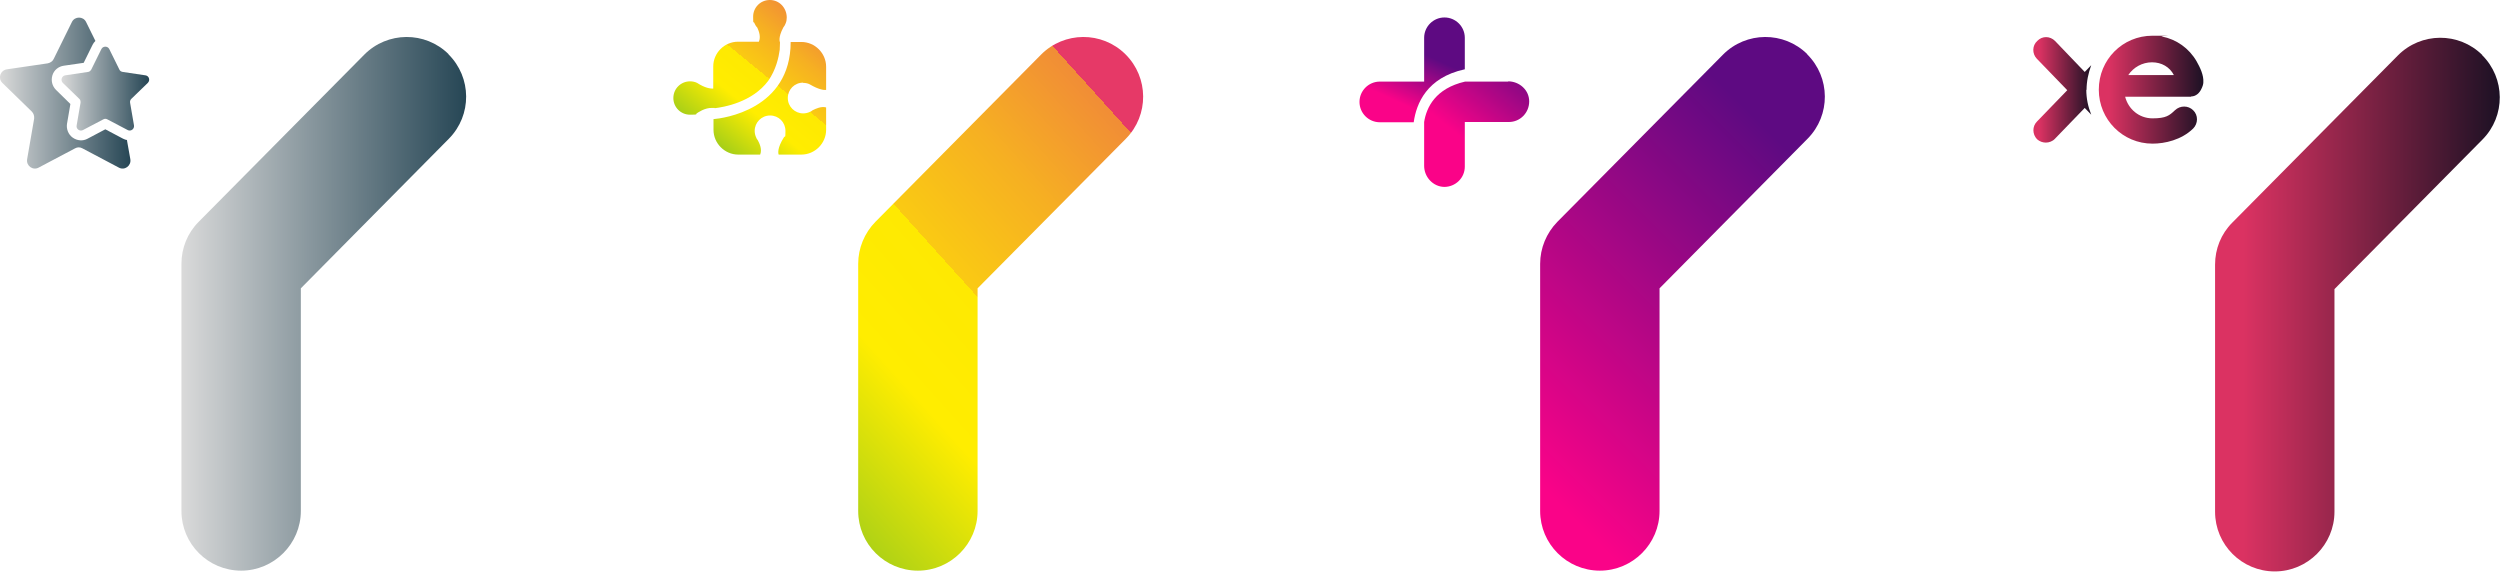
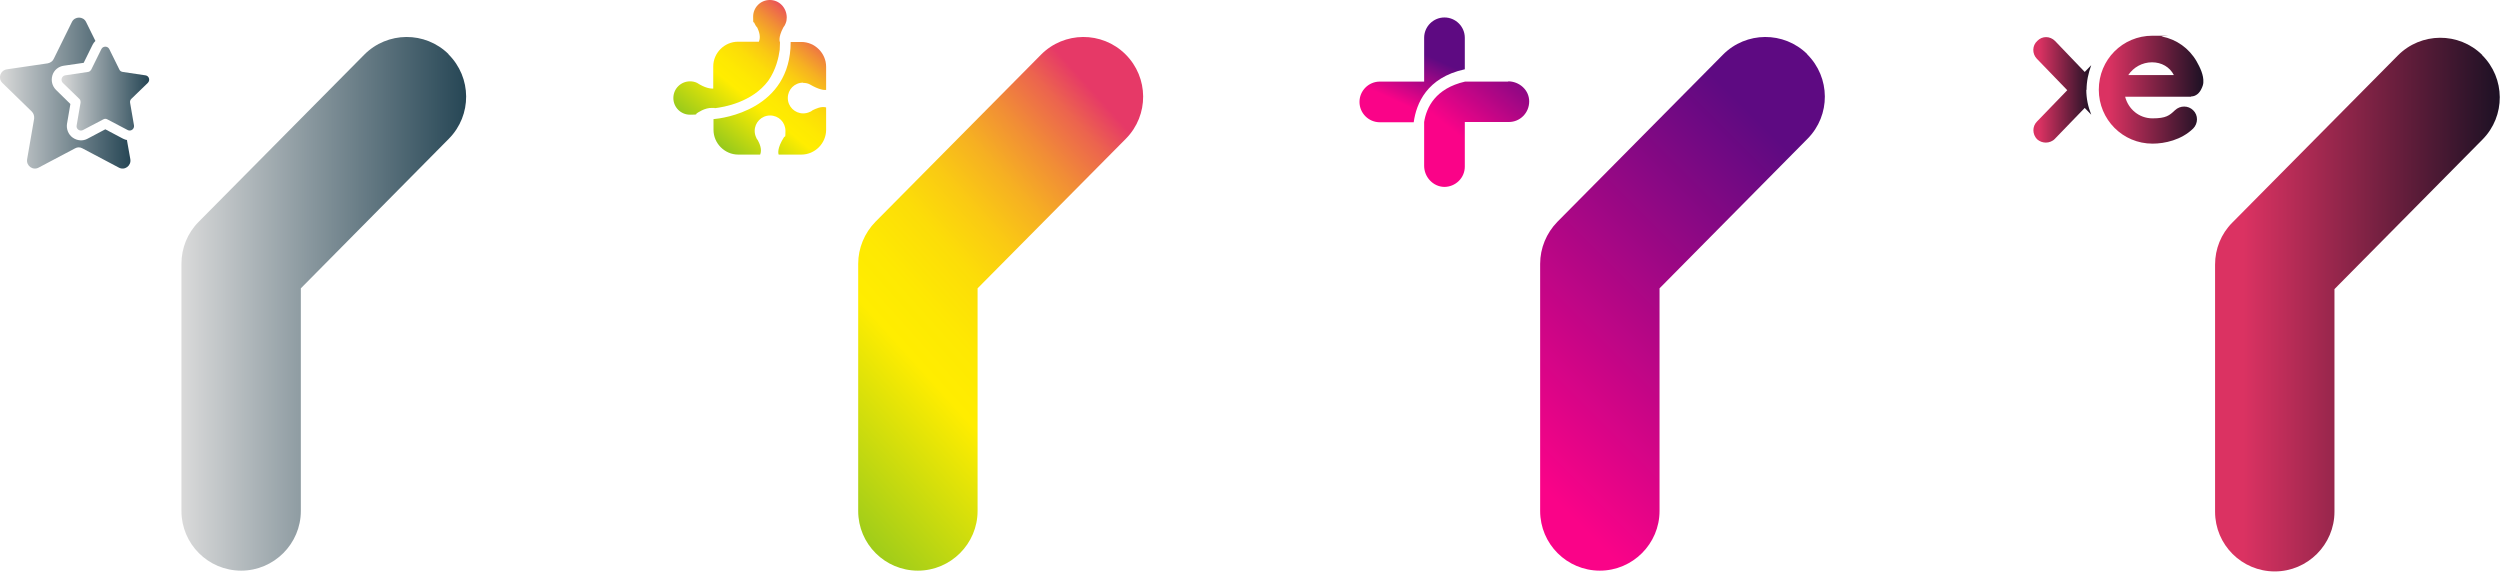
<svg xmlns="http://www.w3.org/2000/svg" xmlns:xlink="http://www.w3.org/1999/xlink" id="Capa_1" version="1.1" viewBox="0 0 959 219.6">
  <defs>
    <style>
      .st0 {
        fill: url(#Viñeta_negra_supersuave);
      }

      .st1 {
        fill: url(#Degradado_sin_nombre_222);
      }

      .st2 {
        fill: url(#Degradado_sin_nombre_221);
      }

      .st3 {
        fill: url(#Degradado_sin_nombre_362);
      }

      .st4 {
        fill: url(#Degradado_sin_nombre_361);
      }

      .st5 {
        fill: url(#Degradado_sin_nombre_6);
      }

      .st6 {
        fill: url(#Degradado_sin_nombre_5);
      }

      .st7 {
        fill: url(#Degradado_sin_nombre_4);
      }

      .st8 {
        fill: url(#Degradado_sin_nombre_36);
      }

      .st9 {
        fill: url(#Degradado_sin_nombre_11);
      }

      .st10 {
        fill: url(#Degradado_sin_nombre_12);
      }

      .st11 {
        fill: url(#Degradado_sin_nombre_13);
      }

      .st12 {
        fill: url(#Degradado_sin_nombre_22);
      }

      .st13 {
        fill: none;
        stroke: url(#Degradado_sin_nombre_85);
        stroke-miterlimit: 10;
        stroke-width: 4.6px;
      }

      .st14 {
        display: none;
      }
    </style>
    <linearGradient id="Degradado_sin_nombre_4" data-name="Degradado sin nombre 4" x1="707.5" y1="167.6" x2="583.3" y2="43.3" gradientTransform="translate(0 222) scale(1 -1)" gradientUnits="userSpaceOnUse">
      <stop offset=".1" stop-color="#5e0a82" />
      <stop offset="1" stop-color="#fa0388" />
    </linearGradient>
    <linearGradient id="Degradado_sin_nombre_5" data-name="Degradado sin nombre 5" x1="547.7" y1="203.2" x2="538.1" y2="182.1" gradientTransform="translate(0 222) scale(1 -1)" gradientUnits="userSpaceOnUse">
      <stop offset=".1" stop-color="#5e0a82" />
      <stop offset="1" stop-color="#fa0388" />
    </linearGradient>
    <linearGradient id="Degradado_sin_nombre_6" data-name="Degradado sin nombre 6" x1="588.3" y1="207.4" x2="559.2" y2="170.4" gradientTransform="translate(0 222) scale(1 -1)" gradientUnits="userSpaceOnUse">
      <stop offset=".1" stop-color="#5e0a82" />
      <stop offset="1" stop-color="#fa0388" />
    </linearGradient>
    <linearGradient id="Degradado_sin_nombre_11" data-name="Degradado sin nombre 11" x1="444" y1="159.7" x2="125" y2="-127.6" gradientTransform="translate(0 222) scale(1 -1)" gradientUnits="userSpaceOnUse">
      <stop offset="0" stop-color="#e63967" />
-       <stop offset="0" stop-color="#ec644e" />
-       <stop offset="0" stop-color="#f18d36" />
-       <stop offset=".1" stop-color="#f6b022" />
-       <stop offset=".2" stop-color="#faca13" />
-       <stop offset=".2" stop-color="#fcdd08" />
-       <stop offset=".2" stop-color="#fee902" />
-       <stop offset=".3" stop-color="#ffed00" />
-       <stop offset=".6" stop-color="#3aaa35" />
-       <stop offset=".8" stop-color="#009fe3" />
+       <stop offset=".03" stop-color="#ec644e" />
+       <stop offset=".07" stop-color="#f18d36" />
+       <stop offset=".11" stop-color="#f6b022" />
+       <stop offset=".15" stop-color="#faca13" />
+       <stop offset=".19" stop-color="#fcdd08" />
+       <stop offset=".24" stop-color="#fee902" />
+       <stop offset=".28" stop-color="#ffed00" />
+       <stop offset=".57" stop-color="#3aaa35" />
+       <stop offset=".82" stop-color="#009fe3" />
      <stop offset="1" stop-color="#3c1f71" />
    </linearGradient>
    <linearGradient id="Degradado_sin_nombre_12" data-name="Degradado sin nombre 12" x1="302.7" y1="220.8" x2="216.3" y2="115.1" gradientTransform="translate(0 222) scale(1 -1)" gradientUnits="userSpaceOnUse">
      <stop offset="0" stop-color="#e63967" />
-       <stop offset="0" stop-color="#ec644e" />
-       <stop offset="0" stop-color="#f18d36" />
-       <stop offset=".1" stop-color="#f6b022" />
-       <stop offset=".2" stop-color="#faca13" />
-       <stop offset=".2" stop-color="#fcdd08" />
-       <stop offset=".2" stop-color="#fee902" />
-       <stop offset=".3" stop-color="#ffed00" />
-       <stop offset=".6" stop-color="#3aaa35" />
-       <stop offset=".8" stop-color="#009fe3" />
+       <stop offset=".03" stop-color="#ec644e" />
+       <stop offset=".07" stop-color="#f18d36" />
+       <stop offset=".11" stop-color="#f6b022" />
+       <stop offset=".15" stop-color="#faca13" />
+       <stop offset=".19" stop-color="#fcdd08" />
+       <stop offset=".24" stop-color="#fee902" />
+       <stop offset=".28" stop-color="#ffed00" />
+       <stop offset=".57" stop-color="#3aaa35" />
+       <stop offset=".82" stop-color="#009fe3" />
      <stop offset="1" stop-color="#3c1f71" />
    </linearGradient>
    <linearGradient id="Degradado_sin_nombre_13" data-name="Degradado sin nombre 13" x1="322" y1="205.1" x2="235.6" y2="99.3" gradientTransform="translate(0 222) scale(1 -1)" gradientUnits="userSpaceOnUse">
      <stop offset="0" stop-color="#e63967" />
-       <stop offset="0" stop-color="#ec644e" />
-       <stop offset="0" stop-color="#f18d36" />
-       <stop offset=".1" stop-color="#f6b022" />
-       <stop offset=".2" stop-color="#faca13" />
-       <stop offset=".2" stop-color="#fcdd08" />
-       <stop offset=".2" stop-color="#fee902" />
-       <stop offset=".3" stop-color="#ffed00" />
-       <stop offset=".6" stop-color="#3aaa35" />
-       <stop offset=".8" stop-color="#009fe3" />
+       <stop offset=".03" stop-color="#ec644e" />
+       <stop offset=".07" stop-color="#f18d36" />
+       <stop offset=".11" stop-color="#f6b022" />
+       <stop offset=".15" stop-color="#faca13" />
+       <stop offset=".19" stop-color="#fcdd08" />
+       <stop offset=".24" stop-color="#fee902" />
+       <stop offset=".28" stop-color="#ffed00" />
+       <stop offset=".57" stop-color="#3aaa35" />
+       <stop offset=".82" stop-color="#009fe3" />
      <stop offset="1" stop-color="#3c1f71" />
    </linearGradient>
    <linearGradient id="Degradado_sin_nombre_36" data-name="Degradado sin nombre 36" x1="69.5" y1="116.6" x2="178.9" y2="116.6" gradientUnits="userSpaceOnUse">
      <stop offset="0" stop-color="#dadada" />
      <stop offset="1" stop-color="#264655" />
    </linearGradient>
    <linearGradient id="Degradado_sin_nombre_361" data-name="Degradado sin nombre 36" x1="0" y1="35.6" x2="50.1" y2="35.6" xlink:href="#Degradado_sin_nombre_36" />
    <linearGradient id="Degradado_sin_nombre_362" data-name="Degradado sin nombre 36" x1="23.6" y1="33.9" x2="57.2" y2="33.9" xlink:href="#Degradado_sin_nombre_36" />
    <linearGradient id="Degradado_sin_nombre_22" data-name="Degradado sin nombre 22" x1="849.6" y1="116.8" x2="959" y2="116.8" gradientUnits="userSpaceOnUse">
      <stop offset=".1" stop-color="#db3262" />
      <stop offset="1" stop-color="#1c1124" />
    </linearGradient>
    <linearGradient id="Degradado_sin_nombre_85" data-name="Degradado sin nombre 85" x1="801.5" y1="34.2" x2="801.5" y2="34.2" gradientUnits="userSpaceOnUse">
      <stop offset="0" stop-color="#27348b" />
      <stop offset=".3" stop-color="#185aaa" />
      <stop offset=".6" stop-color="#0b7fc9" />
      <stop offset=".8" stop-color="#0396dc" />
      <stop offset="1" stop-color="#009fe3" />
    </linearGradient>
    <radialGradient id="Viñeta_negra_supersuave" data-name="Viñeta negra supersuave" cx="825.1" cy="34.5" fx="825.1" fy="34.5" r="20.4" gradientUnits="userSpaceOnUse">
      <stop offset=".6" stop-color="#161412" stop-opacity="0" />
      <stop offset=".8" stop-color="#161412" stop-opacity=".7" />
      <stop offset=".8" stop-color="#161412" stop-opacity=".7" />
      <stop offset="1" stop-color="#161412" stop-opacity="1" />
    </radialGradient>
    <linearGradient id="Degradado_sin_nombre_221" data-name="Degradado sin nombre 22" x1="805" y1="34.5" x2="845.2" y2="34.5" xlink:href="#Degradado_sin_nombre_22" />
    <linearGradient id="Degradado_sin_nombre_222" data-name="Degradado sin nombre 22" x1="780.1" y1="34.5" x2="802.3" y2="34.5" xlink:href="#Degradado_sin_nombre_22" />
  </defs>
  <g>
    <path class="st7" d="M693.3,20.8c-9-8.9-23.5-8.8-32.4.2l-63.5,64.1c-4.2,4.3-6.6,10.1-6.6,16.1v94.8c0,12.7,10.3,22.9,22.9,22.9s22.9-10.3,22.9-22.9v-85.4l56.8-57.4c8.9-9,8.8-23.5-.2-32.4h0Z" />
    <g>
      <path class="st6" d="M561.9,26.6v-12.1c0-4.3-3.5-7.8-7.8-7.8s-7.8,3.5-7.8,7.8v16.8h-17c-4.3,0-7.8,3.5-7.8,7.8s3.5,7.8,7.8,7.8h13c1-7.2,5-17.1,19.5-20.3h0Z" />
      <path class="st5" d="M578.6,31.3h-15.8c-.2,0-.5,0-.8,0-11.3,2.6-14.8,9.8-15.7,15.5h0v16.8c0,4.3,3.4,8,7.7,8.1,4.3,0,7.9-3.4,7.9-7.8v-17.1s0,0,0,0h16.9c4.3,0,7.8-3.5,7.8-7.9s-3.8-7.7-8.1-7.7h0Z" />
    </g>
  </g>
  <g>
    <path class="st9" d="M431.7,20.8c-9-8.9-23.5-8.8-32.4.2l-63.5,64.1c-4.2,4.3-6.6,10.1-6.6,16.1v94.8c0,12.7,10.3,22.9,22.9,22.9s22.9-10.3,22.9-22.9v-85.4l56.9-57.4c8.9-9,8.8-23.5-.2-32.4h0Z" />
    <g>
      <path class="st10" d="M274.2,41.5c3.4-.4,14.3-2.2,20.5-10.5,3-4.3,4-9,4.4-11.9,0-.9.1-1.8.1-2.7v-.2s-.9-1.6,1.3-5.7c.4-.5.7-1,.9-1.6h0c.3-.7.4-1.5.4-2.3C301.7,2.9,298.9,0,295.3,0s-6.4,2.9-6.4,6.4.2,1.6.4,2.3h0c.3.7.7,1.4,1.2,1.9.7,1.5,1.4,3.6.6,5.4h-8c-5.2,0-9.5,4.3-9.5,9.5v8.5c-1.1,0-3.1-.2-6.2-2.2-.8-.4-1.7-.6-2.7-.6-3.5,0-6.4,2.8-6.4,6.4s2.9,6.4,6.4,6.4,1.9-.2,2.7-.6c0,0,3-2.2,5.9-2,.2,0,.5,0,.8,0h0Z" />
      <path class="st11" d="M308.1,31.8c1,0,1.9.2,2.6.6h0c3.4,2,5.4,2.2,6.2,2.1v-8.9c0-5.2-4.3-9.5-9.5-9.5h-4.1c0,26-26,29.3-29.6,29.6v4.1c0,5.2,4.3,9.5,9.5,9.5h8.4c.8-2-.2-4.2-.9-5.5-.2-.3-.5-.6-.6-1h0c-.4-.8-.6-1.7-.6-2.6,0-3.2,2.6-5.9,5.9-5.9s5.9,2.6,5.9,5.9-.2,1.7-.6,2.5h0c-2.6,4.1-2.2,6.1-2,6.6h8.7c5.2,0,9.5-4.3,9.5-9.5v-8.6c-1.9-.5-4,.5-5.2,1.1-.3.2-.6.5-1,.6h0c-.8.4-1.7.6-2.6.6-3.2,0-5.9-2.6-5.9-5.9s2.6-5.9,5.9-5.9h0Z" />
    </g>
  </g>
  <g>
    <path class="st8" d="M172.1,20.8c-9-8.9-23.5-8.8-32.4.2l-63.5,64.1c-4.3,4.3-6.6,10.1-6.6,16.1v94.8c0,12.7,10.3,22.9,22.9,22.9s22.9-10.3,22.9-22.9v-85.4l56.8-57.4c8.9-9,8.8-23.5-.2-32.4Z" />
    <g>
      <path class="st4" d="M48.8,53.7c-.6,0-1.1-.3-1.6-.5l-6.8-3.6-6.8,3.6c-1.8,1-4,.8-5.7-.4-1.7-1.2-2.5-3.3-2.2-5.3l1.3-7.6-5.5-5.4c-1.5-1.5-2-3.6-1.4-5.6.6-2,2.3-3.4,4.4-3.7l7.6-1.1,3.4-6.9c.3-.6.6-1,1.1-1.5l-3.6-7.3c-1.1-2.2-4.3-2.2-5.4,0l-7,14.2c-.4.9-1.3,1.5-2.3,1.7l-15.7,2.3c-2.5.4-3.5,3.4-1.7,5.2l11.3,11c.7.7,1,1.7.9,2.7l-2.7,15.6c-.4,2.5,2.2,4.4,4.4,3.2l14-7.4c.9-.5,1.9-.5,2.8,0l14,7.4c2.2,1.2,4.8-.7,4.4-3.2l-1.3-7.3Z" />
      <path class="st3" d="M41.9,18.8l3.9,7.9c.2.5.7.8,1.3.9l8.7,1.3c1.4.2,1.9,1.9.9,2.9l-6.3,6.1c-.4.4-.6.9-.5,1.5l1.5,8.7c.2,1.4-1.2,2.4-2.4,1.8l-7.8-4.1c-.5-.3-1.1-.3-1.6,0l-7.8,4.1c-1.2.6-2.7-.4-2.4-1.8l1.5-8.7c0-.5,0-1.1-.5-1.5l-6.3-6.1c-1-1-.4-2.7.9-2.9l8.7-1.3c.5,0,1-.4,1.3-.9l3.9-7.9c.6-1.2,2.4-1.2,3,0Z" />
    </g>
  </g>
  <g>
    <g>
      <path class="st12" d="M952.2,21.1c-9-8.9-23.5-8.8-32.4.2l-63.5,64.1c-4.3,4.3-6.6,10.1-6.6,16.1v94.8c0,12.7,10.3,22.9,22.9,22.9s22.9-10.3,22.9-22.9v-85.4l56.8-57.4c8.9-9,8.8-23.5-.2-32.4Z" />
      <path class="st13" d="M801.5,34.2" />
    </g>
    <g>
      <g>
        <g class="st14">
          <path class="st0" d="M840.5,37.1h-25.3c1.2,4.7,5.3,8.3,10.5,8.3s6.5-1.1,8.6-3.1c2-1.9,5.1-1.9,7,0,2,1.9,1.9,5.1,0,7-4.5,4.4-10.9,5.8-15.6,5.8-11.4,0-20.6-9.2-20.6-20.7s9.1-20.7,20.6-20.7,2.4,0,3.6.3c5.6,1.1,10.4,4.5,13.3,9.5,1.3,2.3,2.8,5.3,2.6,8.1,0,.7-.3,1.6-.7,2.4-.7,1.6-2.1,3-4,3ZM816.5,28.8h17.4c-1.6-3.1-4.7-4.9-8.4-4.9s-7.1,1.9-9.1,4.9Z" />
        </g>
        <path class="st2" d="M840.5,37.1h-25.3c1.2,4.7,5.3,8.3,10.5,8.3s6.5-1.1,8.6-3.1c2-1.9,5.1-1.9,7,0,2,1.9,1.9,5.1,0,7-4.5,4.4-10.9,5.8-15.6,5.8-11.4,0-20.6-9.2-20.6-20.7s9.1-20.7,20.6-20.7,2.4,0,3.6.3c5.6,1.1,10.4,4.5,13.3,9.5,1.3,2.3,2.8,5.3,2.6,8.1,0,.7-.3,1.6-.7,2.4-.7,1.6-2.1,3-4,3ZM816.5,28.8h17.4c-1.6-3.1-4.7-4.9-8.4-4.9s-7.1,1.9-9.1,4.9Z" />
      </g>
      <path class="st1" d="M800.4,34.5c0-3.3.7-6.5,1.8-9.5l-2.5,2.6-11.4-11.9c-1.9-1.9-4.9-2-6.8,0-2,1.8-2,4.9-.2,6.8l11.7,12.1-11.6,12c-1.9,1.9-1.8,4.9,0,6.8,1,.9,2.2,1.3,3.4,1.3s2.6-.5,3.5-1.5l11.4-11.8,2.5,2.6c-1.2-3-1.9-6.2-1.9-9.6Z" />
    </g>
  </g>
</svg>
